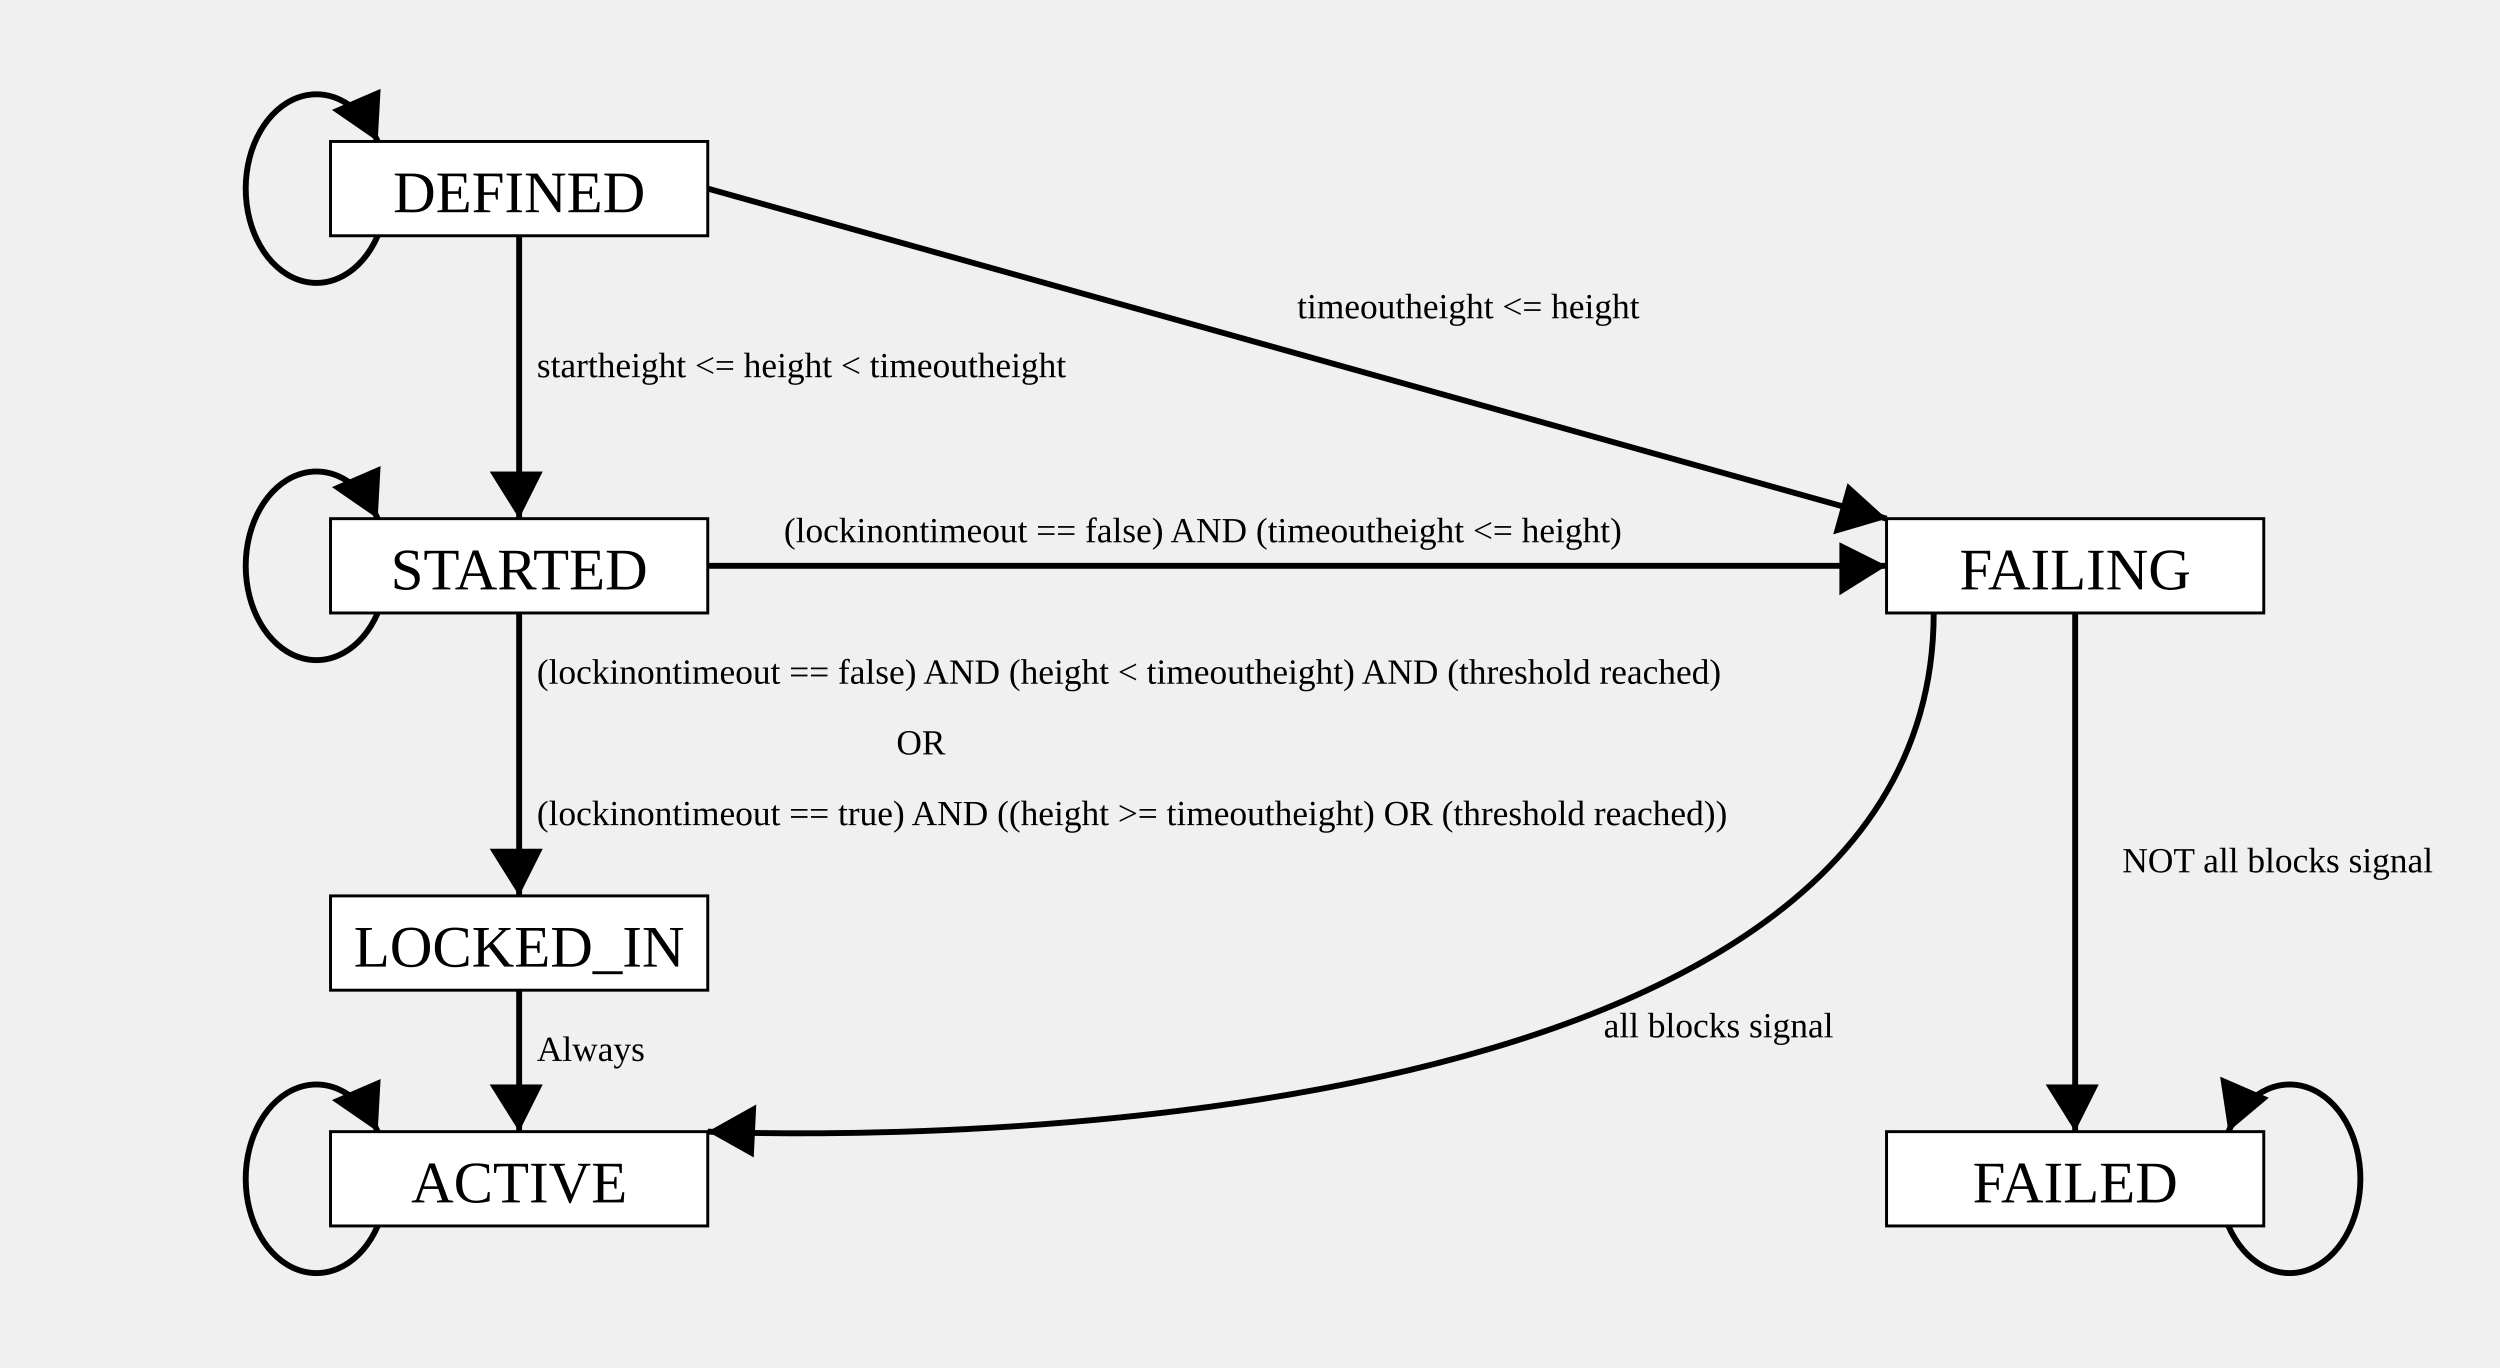
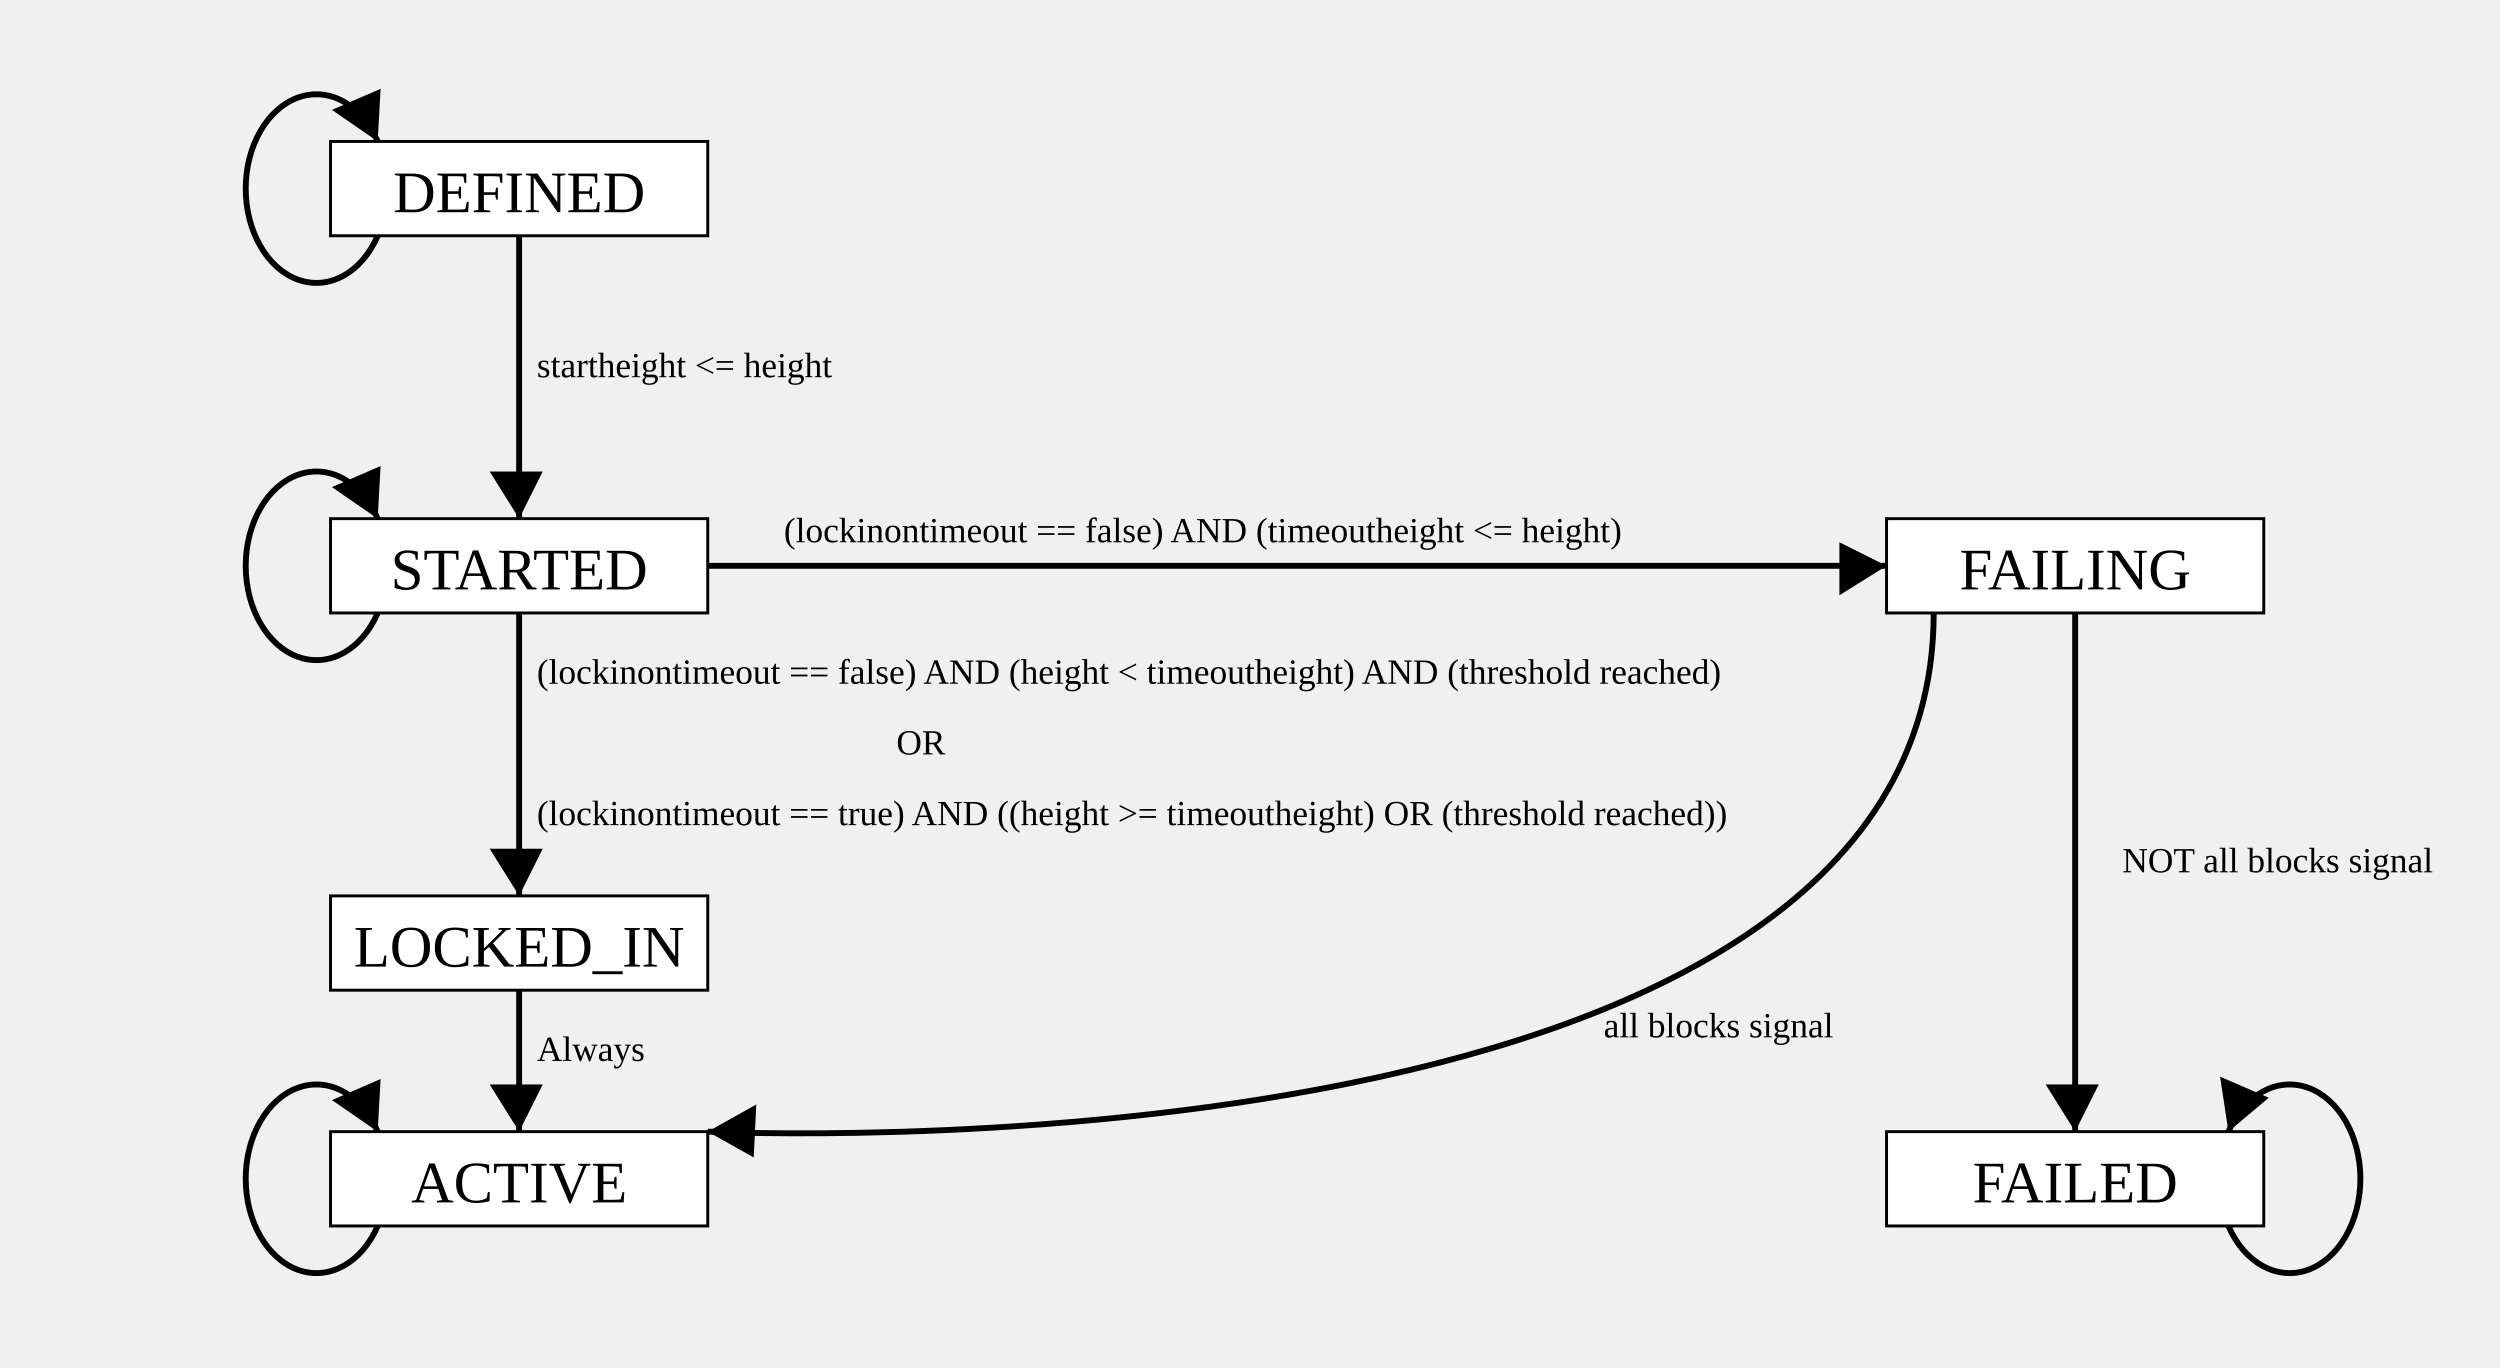
<svg xmlns="http://www.w3.org/2000/svg" viewBox="0 0 848 464" width="905" height="495">
  <defs>
    <style type="text/css">
			rect {
				fill: white;
				stroke: black;
				stroke-width: 1;
			}
			text {
				fill: black;
			}
			svg&gt;path {
				stroke: black;
				stroke-width: 2;
				fill: none;
				marker-end: url(#arrow);
			}
		</style>
    <marker id="arrow" markerWidth="13" markerHeight="13" refX="8" refY="6" orient="auto">
      <path d="M0,2 L0,11 L8,6 L0,2" style="fill: black;" />
    </marker>
  </defs>
  <rect x="112" y="48" width="128" height="32" />
  <text x="176" y="72" font-size="20" text-anchor="middle">DEFINED</text>
  <path d="M 128 80 a 24 32 0 1 1 0 -32" />
  <path d="M 176 80 l 0 96" />
-   <text x="182" y="128" font-size="12" text-anchor="start">startheight &lt;= height &lt; timeoutheight</text>
+   <text x="182" y="128" font-size="12" text-anchor="start">startheight &lt;= height</text>
  <rect x="112" y="176" width="128" height="32" />
  <text x="176" y="200" font-size="20" text-anchor="middle">STARTED</text>
  <path d="M 128 208 a 24 32 0 1 1 0 -32" />
  <path d="M 176 208 l 0 96" />
  <text x="182" y="232" font-size="12" text-anchor="start">(lockinontimeout == false) AND (height &lt; timeoutheight) AND (threshold reached)</text>
  <text x="304" y="256" font-size="12" text-anchor="start">OR</text>
  <text x="182" y="280" font-size="12" text-anchor="start">(lockinontimeout == true) AND ((height &gt;= timeoutheight) OR (threshold reached))</text>
  <rect x="112" y="304" width="128" height="32" />
  <text x="176" y="328" font-size="20" text-anchor="middle">LOCKED_IN</text>
  <path d="M 176 336 l 0 48" />
  <text x="182" y="360" font-size="12" text-anchor="start">Always</text>
  <rect x="112" y="384" width="128" height="32" />
  <text x="176" y="408" font-size="20" text-anchor="middle">ACTIVE</text>
  <path d="M 128 416 a 24 32 0 1 1 0 -32" />
  <rect x="640" y="176" width="128" height="32" />
  <text x="704" y="200" font-size="20" text-anchor="middle">FAILING</text>
-   <path d="M 240 64 l 400 112" />
-   <text x="440" y="108" font-size="12" text-anchor="start">timeoutheight &lt;= height</text>
  <path d="M 240 192 l 400 0" />
  <text x="408" y="184" font-size="12" text-anchor="middle">(lockinontimeout == false) AND (timeoutheight &lt;= height)</text>
  <path d="M 704 208 l 0 176" />
  <text x="720" y="296" font-size="12" text-anchor="start">NOT all blocks signal</text>
  <path d="M 656 208 c 0 196 -416 176 -416 176" />
  <text x="544" y="352" font-size="12" text-anchor="start">all blocks signal</text>
  <rect x="640" y="384" width="128" height="32" />
  <text x="704" y="408" font-size="20" text-anchor="middle">FAILED</text>
  <path d="M 756 416 a 24 32 0 1 0 0 -32" />
</svg>
